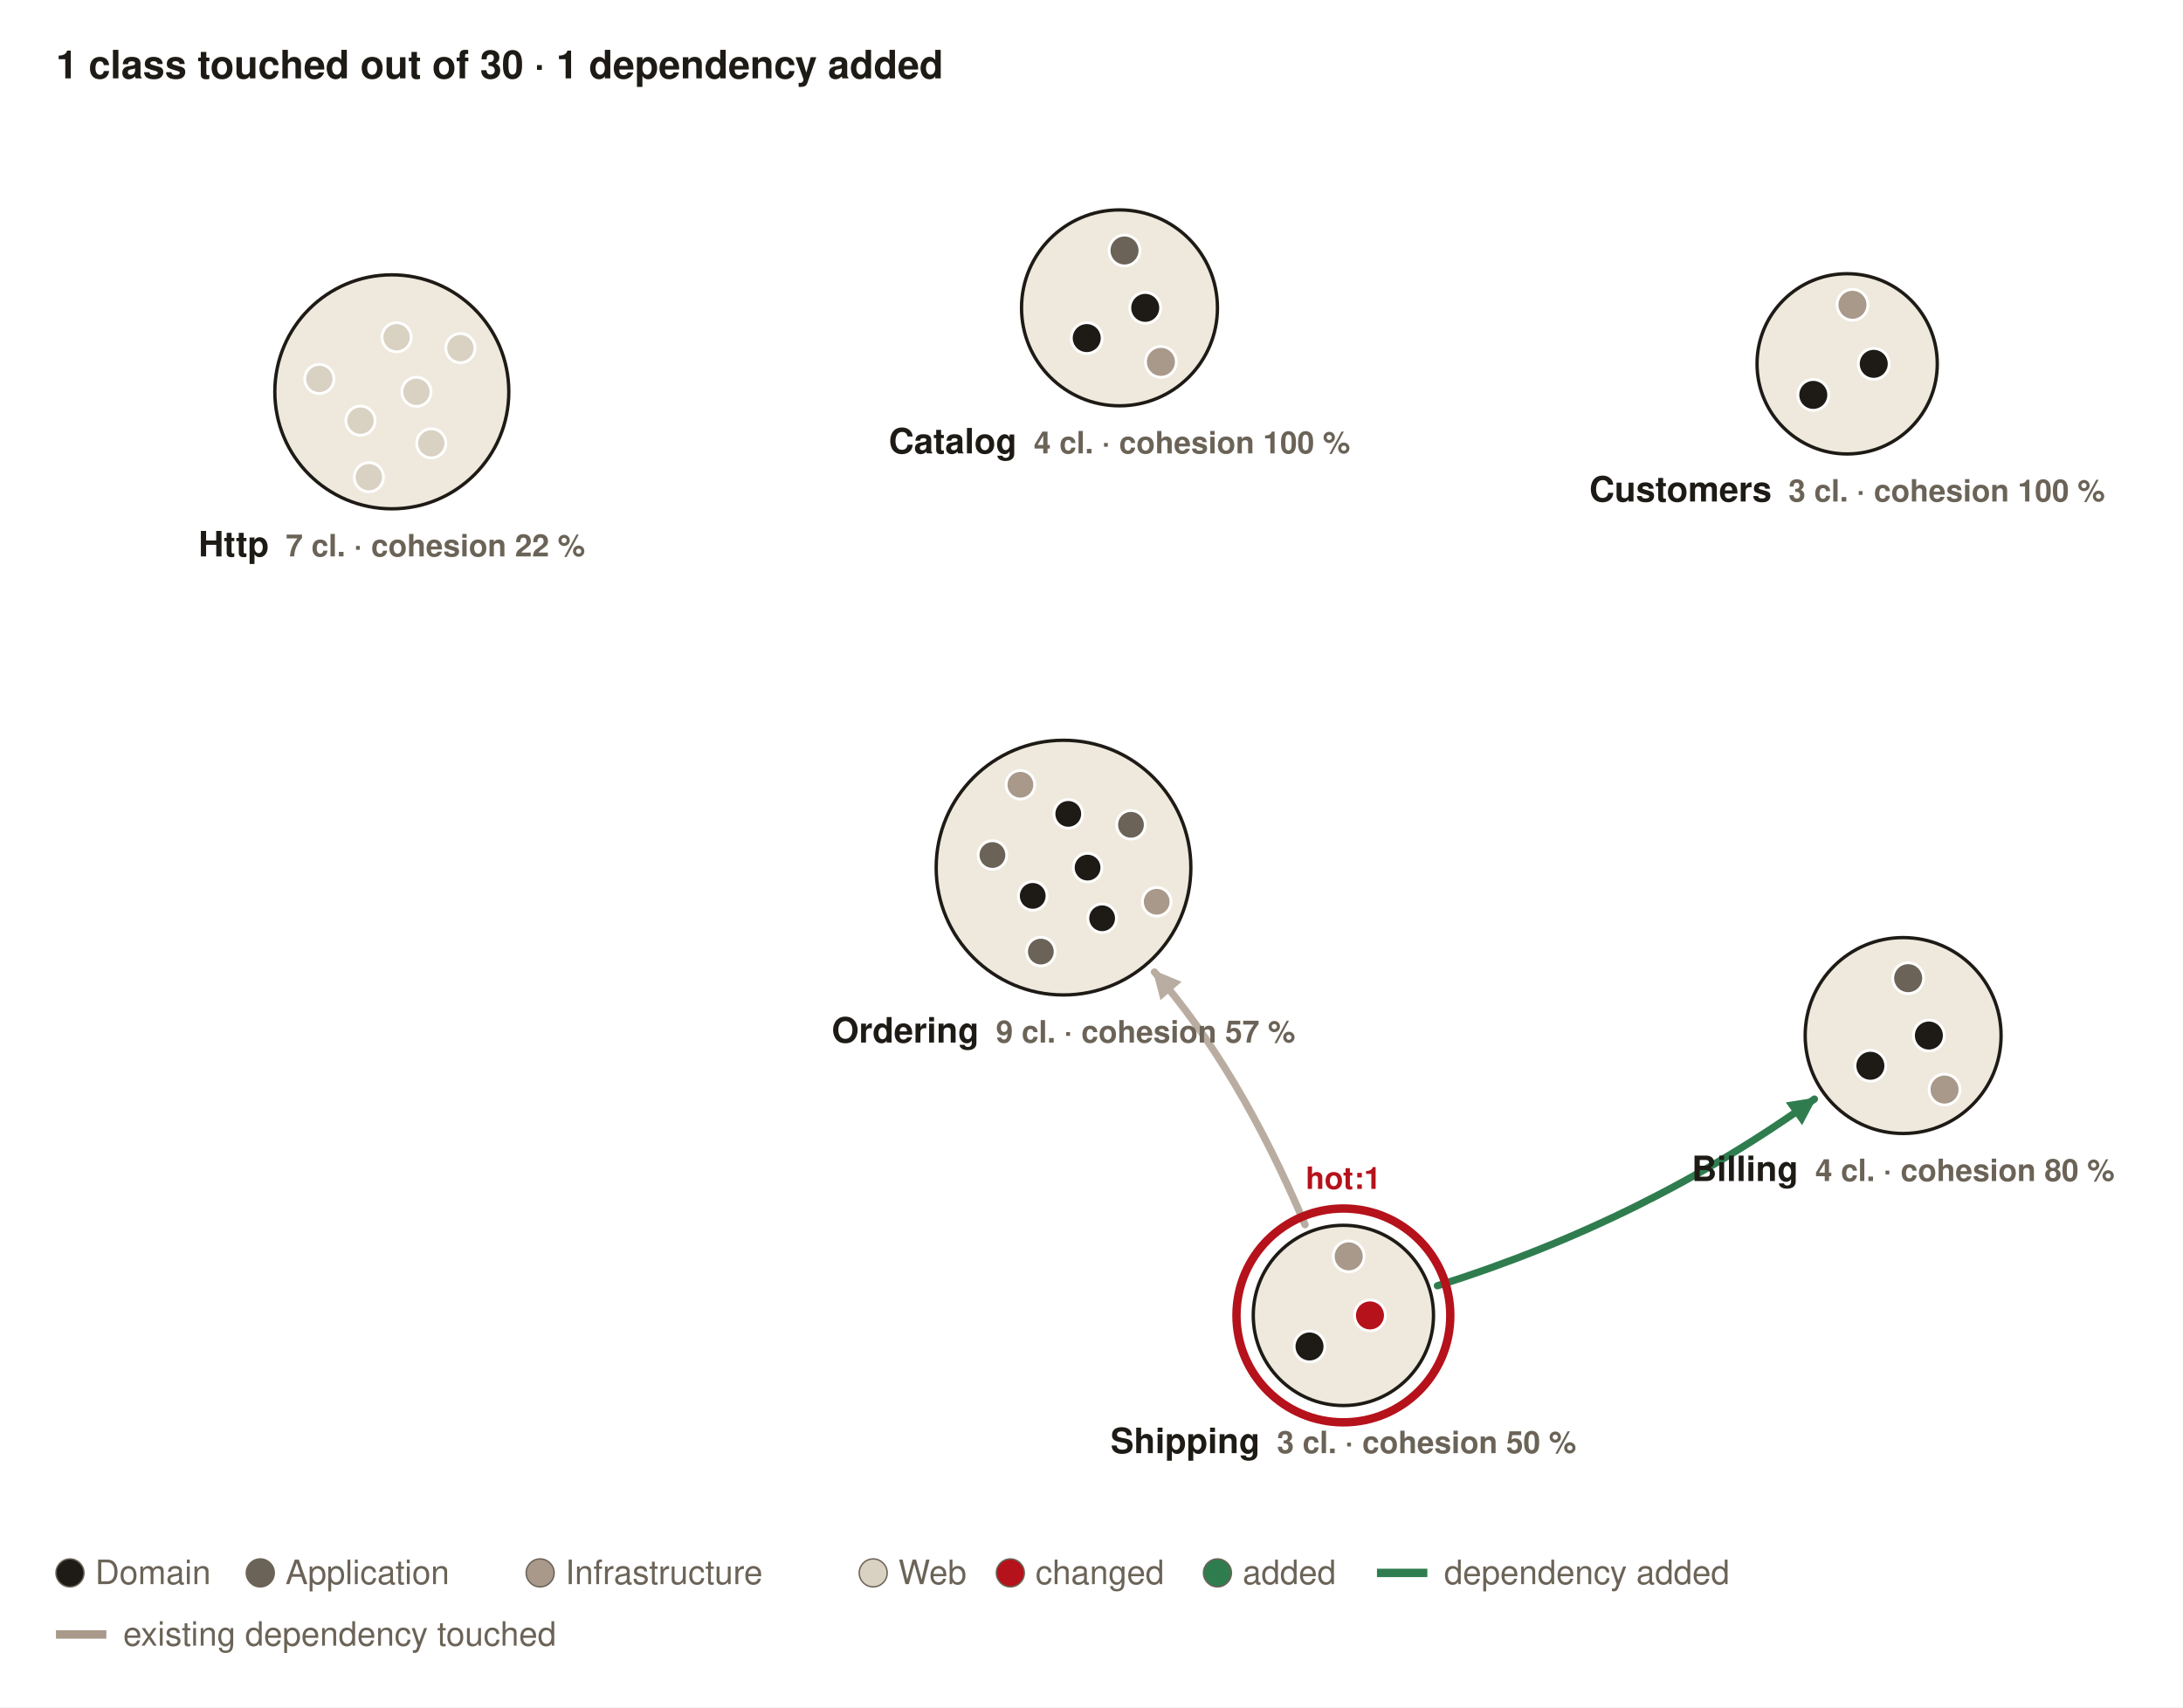
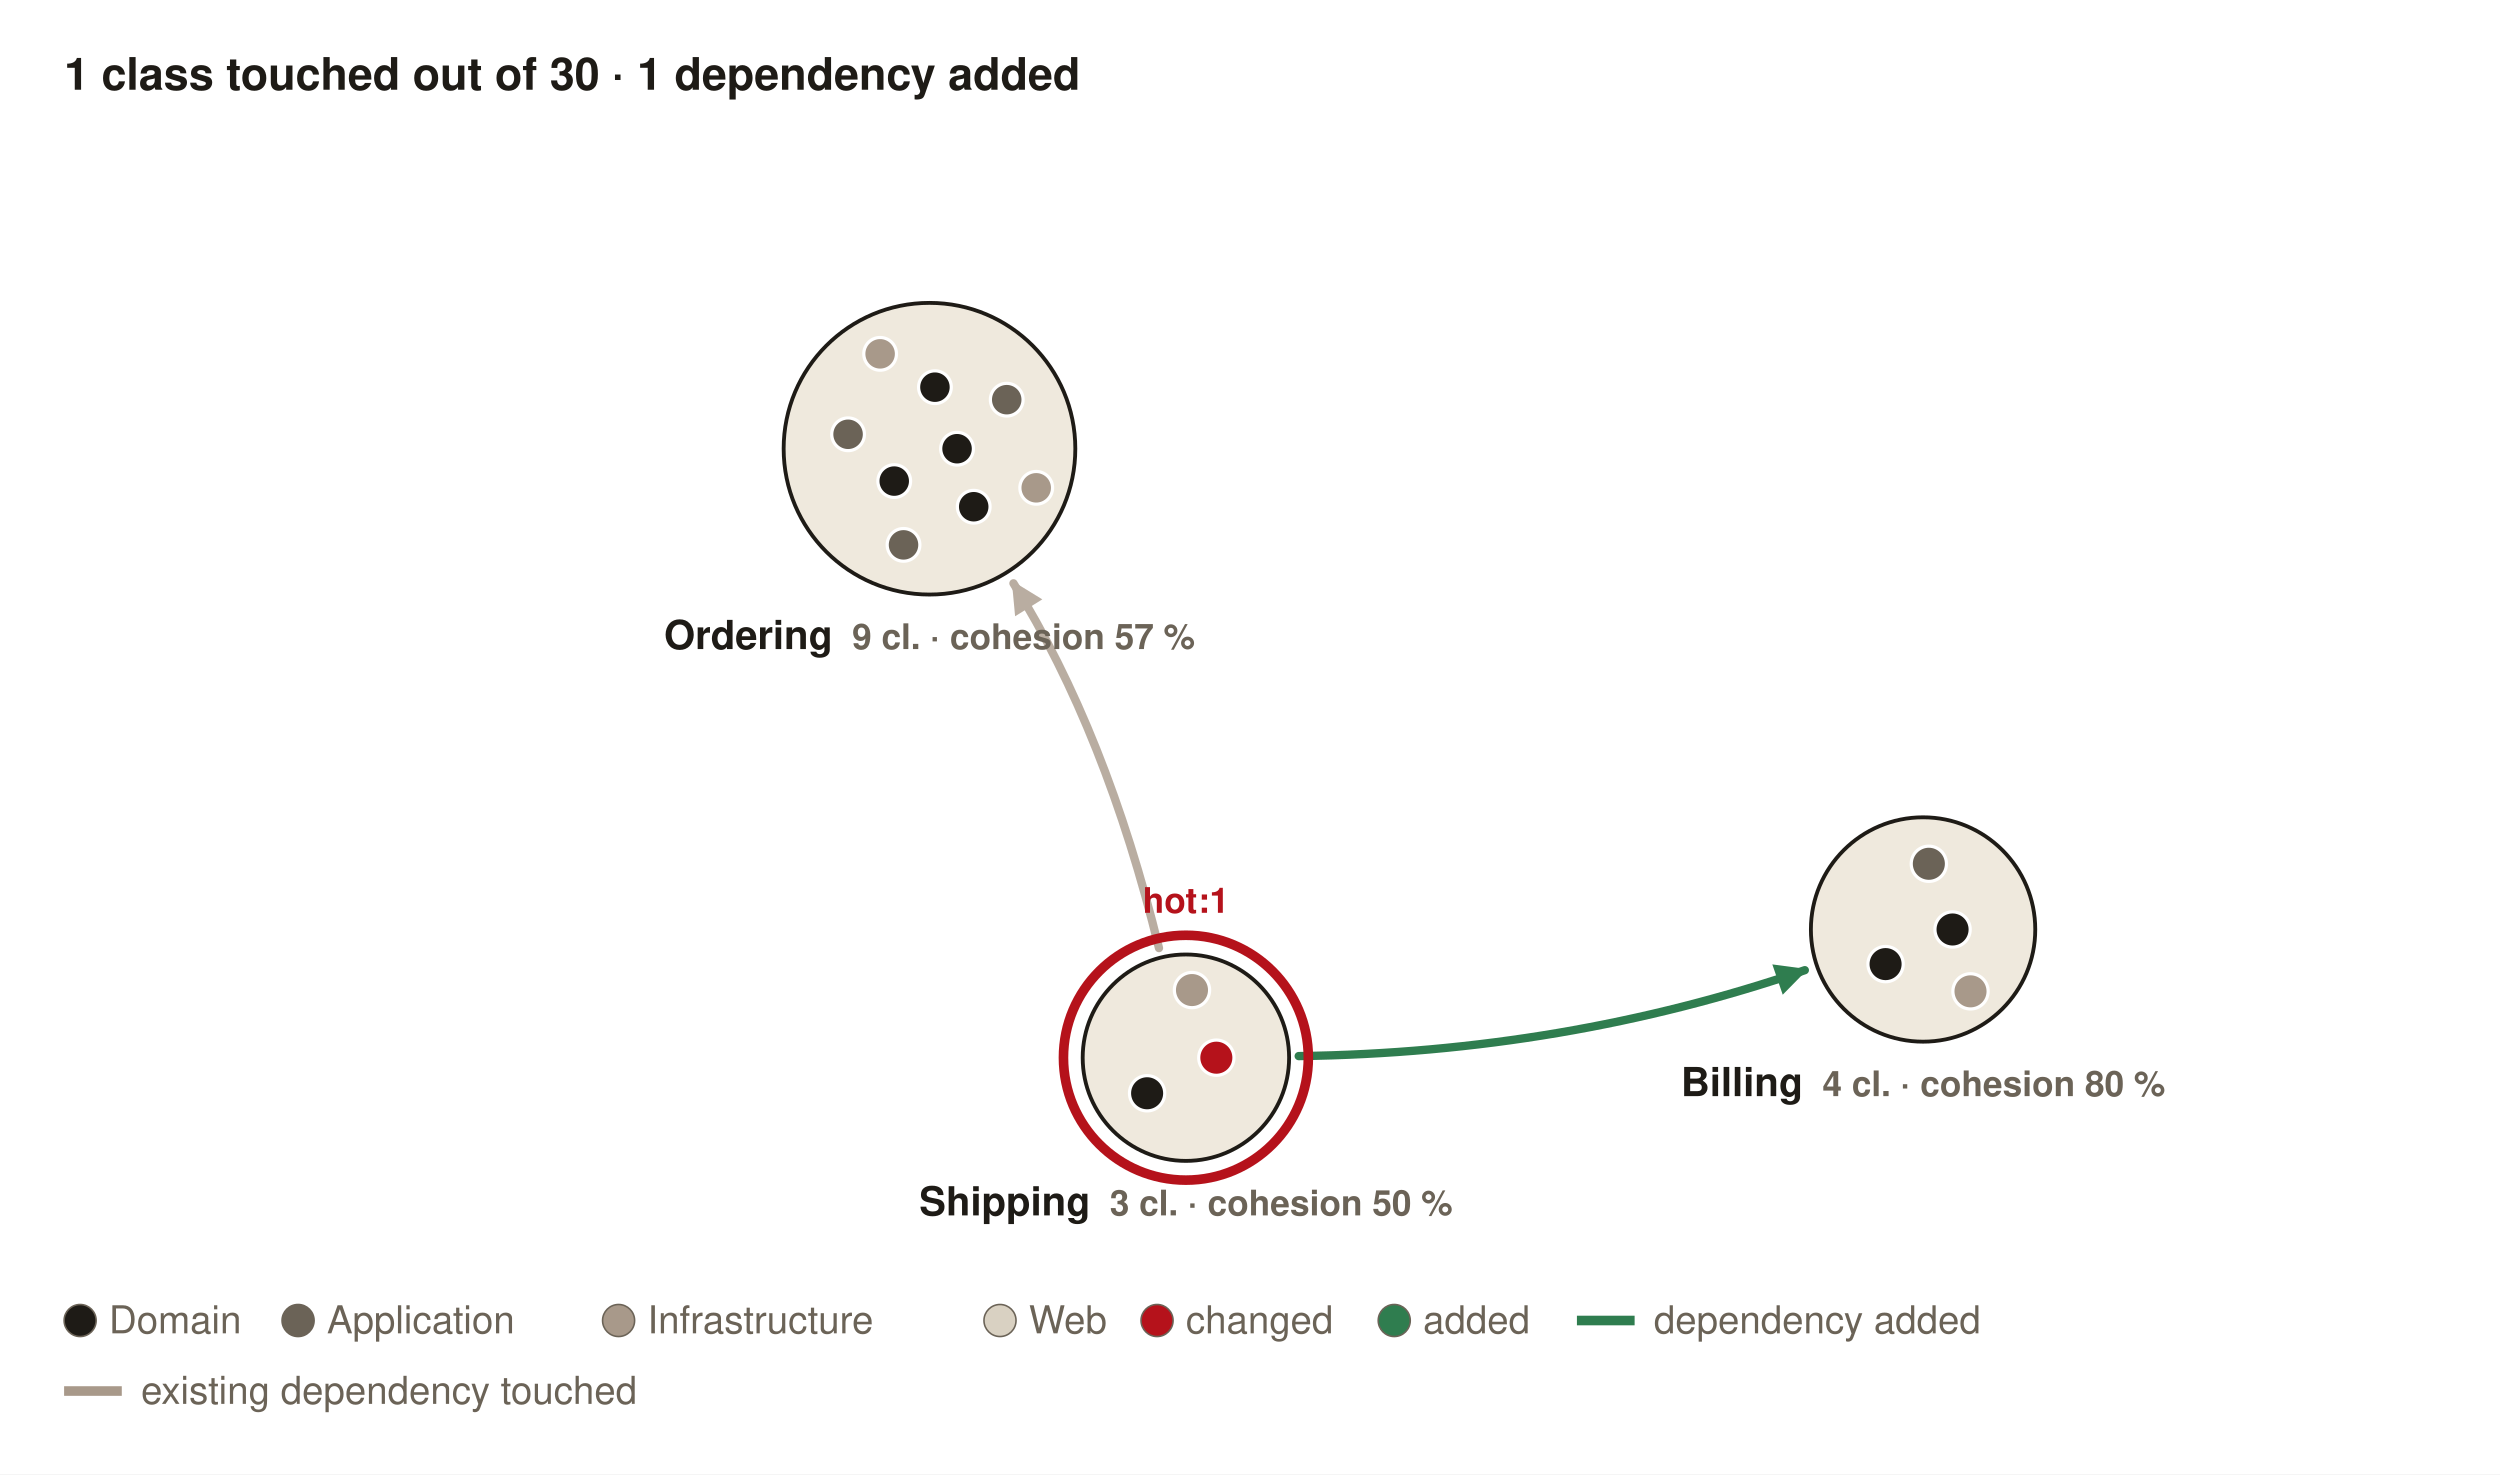
- <svg xmlns="http://www.w3.org/2000/svg" viewBox="0 0 780 610" width="780" height="610" font-family="-apple-system, 'Segoe UI', Helvetica, Arial, sans-serif">
+ <svg xmlns="http://www.w3.org/2000/svg" viewBox="0 0 780 460" width="780" height="460" font-family="-apple-system, 'Segoe UI', Helvetica, Arial, sans-serif">
  <style>text{fill:#1e1b16}.sub{fill:#6b6357;font-size:11px}.hot{fill:#b5121b;font-size:11px;font-weight:600}.new{fill:#2f7d4f;font-size:11px;font-weight:600}.legend{fill:#6b6357;font-size:12px}</style>
  <defs>
    <marker id="arrow-edge" viewBox="0 0 10 10" refX="9" refY="5" markerUnits="userSpaceOnUse" markerWidth="10" markerHeight="10" orient="auto-start-reverse">
      <path d="M0 0 L10 5 L0 10 z" fill="#a8998a" />
    </marker>
    <marker id="arrow-added" viewBox="0 0 10 10" refX="9" refY="5" markerUnits="userSpaceOnUse" markerWidth="10" markerHeight="10" orient="auto-start-reverse">
      <path d="M0 0 L10 5 L0 10 z" fill="#2f7d4f" />
    </marker>
  </defs>
-   <rect width="780" height="610" fill="#ffffff" />
+   <rect width="780" height="460" fill="#ffffff" />
  <text x="20" y="28" font-size="14" font-weight="600">1 class touched out of 30 · 1 dependency added</text>
-   <path d="M513.6 459.4 Q588.0 436.0 648.3 392.7" fill="none" stroke="#2f7d4f" stroke-width="2.6" stroke-linecap="round" marker-end="url(#arrow-added)" />
-   <path d="M466.3 437.6 Q442.8 382.0 412.5 347.3" fill="none" stroke="#a8998a" stroke-width="2.6" stroke-linecap="round" opacity="0.8" marker-end="url(#arrow-edge)" />
-   <circle cx="680" cy="370" r="35.0" fill="#efe9dd" stroke="#1e1b16" stroke-width="1.2" />
-   <circle cx="689.2" cy="370.0" r="5.5" fill="#1e1b16" stroke="#ffffff" stroke-width="1" />
-   <circle cx="668.3" cy="380.8" r="5.5" fill="#1e1b16" stroke="#ffffff" stroke-width="1" />
-   <circle cx="681.8" cy="349.5" r="5.5" fill="#6b6357" stroke="#ffffff" stroke-width="1" />
-   <circle cx="694.8" cy="389.3" r="5.5" fill="#a8998a" stroke="#ffffff" stroke-width="1" />
-   <text x="680" y="422.0" text-anchor="middle" font-size="12.5" font-weight="600">Billing<tspan dx="6" class="sub">4 cl. · cohesion 80 %</tspan>
+   <path d="M405.2 329.5 Q488.2 328.4 563.1 302.7" fill="none" stroke="#2f7d4f" stroke-width="2.6" stroke-linecap="round" marker-end="url(#arrow-added)" />
+   <path d="M361.6 295.8 Q345.2 228.6 316.2 182.0" fill="none" stroke="#a8998a" stroke-width="2.6" stroke-linecap="round" opacity="0.8" marker-end="url(#arrow-edge)" />
+   <circle cx="600" cy="290" r="35.0" fill="#efe9dd" stroke="#1e1b16" stroke-width="1.2" />
+   <circle cx="609.2" cy="290.0" r="5.5" fill="#1e1b16" stroke="#ffffff" stroke-width="1" />
+   <circle cx="588.3" cy="300.8" r="5.5" fill="#1e1b16" stroke="#ffffff" stroke-width="1" />
+   <circle cx="601.8" cy="269.5" r="5.5" fill="#6b6357" stroke="#ffffff" stroke-width="1" />
+   <circle cx="614.8" cy="309.3" r="5.5" fill="#a8998a" stroke="#ffffff" stroke-width="1" />
+   <text x="600" y="342.0" text-anchor="middle" font-size="12.5" font-weight="600">Billing<tspan dx="6" class="sub">4 cl. · cohesion 80 %</tspan>
  </text>
-   <circle cx="400" cy="110" r="35.0" fill="#efe9dd" stroke="#1e1b16" stroke-width="1.2" />
-   <circle cx="409.2" cy="110.0" r="5.5" fill="#1e1b16" stroke="#ffffff" stroke-width="1" />
-   <circle cx="388.3" cy="120.8" r="5.5" fill="#1e1b16" stroke="#ffffff" stroke-width="1" />
-   <circle cx="401.8" cy="89.5" r="5.5" fill="#6b6357" stroke="#ffffff" stroke-width="1" />
-   <circle cx="414.8" cy="129.3" r="5.5" fill="#a8998a" stroke="#ffffff" stroke-width="1" />
-   <text x="400" y="162.0" text-anchor="middle" font-size="12.5" font-weight="600">Catalog<tspan dx="6" class="sub">4 cl. · cohesion 100 %</tspan>
+   <circle cx="290" cy="140" r="45.5" fill="#efe9dd" stroke="#1e1b16" stroke-width="1.2" />
+   <circle cx="298.6" cy="140.0" r="5.1" fill="#1e1b16" stroke="#ffffff" stroke-width="1" />
+   <circle cx="279.0" cy="150.1" r="5.1" fill="#1e1b16" stroke="#ffffff" stroke-width="1" />
+   <circle cx="291.7" cy="120.8" r="5.1" fill="#1e1b16" stroke="#ffffff" stroke-width="1" />
+   <circle cx="303.8" cy="158.1" r="5.1" fill="#1e1b16" stroke="#ffffff" stroke-width="1" />
+   <circle cx="264.6" cy="135.5" r="5.1" fill="#6b6357" stroke="#ffffff" stroke-width="1" />
+   <circle cx="314.1" cy="124.7" r="5.1" fill="#6b6357" stroke="#ffffff" stroke-width="1" />
+   <circle cx="281.9" cy="170.0" r="5.1" fill="#6b6357" stroke="#ffffff" stroke-width="1" />
+   <circle cx="274.6" cy="110.4" r="5.1" fill="#a8998a" stroke="#ffffff" stroke-width="1" />
+   <circle cx="323.3" cy="152.2" r="5.1" fill="#a8998a" stroke="#ffffff" stroke-width="1" />
+   <text x="290" y="202.5" text-anchor="middle" font-size="12.5" font-weight="600">Ordering<tspan dx="6" class="sub">9 cl. · cohesion 57 %</tspan>
  </text>
-   <circle cx="660" cy="130" r="32.2" fill="#efe9dd" stroke="#1e1b16" stroke-width="1.2" />
-   <circle cx="669.5" cy="130.0" r="5.5" fill="#1e1b16" stroke="#ffffff" stroke-width="1" />
-   <circle cx="647.9" cy="141.1" r="5.5" fill="#1e1b16" stroke="#ffffff" stroke-width="1" />
-   <circle cx="661.9" cy="108.9" r="5.5" fill="#a8998a" stroke="#ffffff" stroke-width="1" />
-   <text x="660" y="179.2" text-anchor="middle" font-size="12.5" font-weight="600">Customers<tspan dx="6" class="sub">3 cl. · cohesion 100 %</tspan>
+   <circle cx="370" cy="330" r="38.2" fill="none" stroke="#b5121b" stroke-width="3" />
+   <text x="370" y="284.8" text-anchor="middle" class="hot">hot:1</text>
+   <circle cx="370" cy="330" r="32.2" fill="#efe9dd" stroke="#1e1b16" stroke-width="1.2" />
+   <circle cx="379.5" cy="330.0" r="5.5" fill="#b5121b" stroke="#ffffff" stroke-width="1" />
+   <circle cx="357.9" cy="341.1" r="5.5" fill="#1e1b16" stroke="#ffffff" stroke-width="1" />
+   <circle cx="371.9" cy="308.9" r="5.5" fill="#a8998a" stroke="#ffffff" stroke-width="1" />
+   <text x="370" y="379.2" text-anchor="middle" font-size="12.5" font-weight="600">Shipping<tspan dx="6" class="sub">3 cl. · cohesion 50 %</tspan>
  </text>
-   <circle cx="140" cy="140" r="41.8" fill="#efe9dd" stroke="#1e1b16" stroke-width="1.2" />
-   <circle cx="148.8" cy="140.0" r="5.2" fill="#d9d1c2" stroke="#ffffff" stroke-width="1" />
-   <circle cx="128.8" cy="150.3" r="5.2" fill="#d9d1c2" stroke="#ffffff" stroke-width="1" />
-   <circle cx="141.7" cy="120.5" r="5.2" fill="#d9d1c2" stroke="#ffffff" stroke-width="1" />
-   <circle cx="154.1" cy="158.4" r="5.2" fill="#d9d1c2" stroke="#ffffff" stroke-width="1" />
-   <circle cx="114.1" cy="135.4" r="5.2" fill="#d9d1c2" stroke="#ffffff" stroke-width="1" />
-   <circle cx="164.5" cy="124.4" r="5.2" fill="#d9d1c2" stroke="#ffffff" stroke-width="1" />
-   <circle cx="131.8" cy="170.5" r="5.2" fill="#d9d1c2" stroke="#ffffff" stroke-width="1" />
-   <text x="140" y="198.8" text-anchor="middle" font-size="12.5" font-weight="600">Http<tspan dx="6" class="sub">7 cl. · cohesion 22 %</tspan>
-   </text>
-   <circle cx="380" cy="310" r="45.5" fill="#efe9dd" stroke="#1e1b16" stroke-width="1.2" />
-   <circle cx="388.6" cy="310.0" r="5.1" fill="#1e1b16" stroke="#ffffff" stroke-width="1" />
-   <circle cx="369.0" cy="320.1" r="5.1" fill="#1e1b16" stroke="#ffffff" stroke-width="1" />
-   <circle cx="381.7" cy="290.8" r="5.1" fill="#1e1b16" stroke="#ffffff" stroke-width="1" />
-   <circle cx="393.8" cy="328.1" r="5.1" fill="#1e1b16" stroke="#ffffff" stroke-width="1" />
-   <circle cx="354.6" cy="305.5" r="5.1" fill="#6b6357" stroke="#ffffff" stroke-width="1" />
-   <circle cx="404.1" cy="294.7" r="5.1" fill="#6b6357" stroke="#ffffff" stroke-width="1" />
-   <circle cx="371.9" cy="340.0" r="5.1" fill="#6b6357" stroke="#ffffff" stroke-width="1" />
-   <circle cx="364.6" cy="280.4" r="5.1" fill="#a8998a" stroke="#ffffff" stroke-width="1" />
-   <circle cx="413.3" cy="322.2" r="5.1" fill="#a8998a" stroke="#ffffff" stroke-width="1" />
-   <text x="380" y="372.5" text-anchor="middle" font-size="12.5" font-weight="600">Ordering<tspan dx="6" class="sub">9 cl. · cohesion 57 %</tspan>
-   </text>
-   <circle cx="480" cy="470" r="38.2" fill="none" stroke="#b5121b" stroke-width="3" />
-   <text x="480" y="424.8" text-anchor="middle" class="hot">hot:1</text>
-   <circle cx="480" cy="470" r="32.2" fill="#efe9dd" stroke="#1e1b16" stroke-width="1.2" />
-   <circle cx="489.5" cy="470.0" r="5.5" fill="#b5121b" stroke="#ffffff" stroke-width="1" />
-   <circle cx="467.9" cy="481.1" r="5.5" fill="#1e1b16" stroke="#ffffff" stroke-width="1" />
-   <circle cx="481.9" cy="448.9" r="5.5" fill="#a8998a" stroke="#ffffff" stroke-width="1" />
-   <text x="480" y="519.2" text-anchor="middle" font-size="12.5" font-weight="600">Shipping<tspan dx="6" class="sub">3 cl. · cohesion 50 %</tspan>
-   </text>
-   <circle cx="25" cy="562" r="5" fill="#1e1b16" stroke="#6b6357" stroke-width="0.5" />
-   <text x="34" y="566" class="legend">Domain</text>
-   <circle cx="93" cy="562" r="5" fill="#6b6357" stroke="#6b6357" stroke-width="0.5" />
-   <text x="102" y="566" class="legend">Application</text>
-   <circle cx="193" cy="562" r="5" fill="#a8998a" stroke="#6b6357" stroke-width="0.5" />
-   <text x="202" y="566" class="legend">Infrastructure</text>
-   <circle cx="312" cy="562" r="5" fill="#d9d1c2" stroke="#6b6357" stroke-width="0.5" />
-   <text x="321" y="566" class="legend">Web</text>
-   <circle cx="361" cy="562" r="5" fill="#b5121b" stroke="#6b6357" stroke-width="0.5" />
-   <text x="370" y="566" class="legend">changed</text>
-   <circle cx="435" cy="562" r="5" fill="#2f7d4f" stroke="#6b6357" stroke-width="0.5" />
-   <text x="444" y="566" class="legend">added</text>
-   <line x1="492" y1="562" x2="510" y2="562" stroke="#2f7d4f" stroke-width="3" />
-   <text x="516" y="566" class="legend">dependency added</text>
-   <line x1="20" y1="584" x2="38" y2="584" stroke="#a8998a" stroke-width="3" />
-   <text x="44" y="588" class="legend">existing dependency touched</text>
+   <g transform="translate(0 -150)">
+     <circle cx="25" cy="562" r="5" fill="#1e1b16" stroke="#6b6357" stroke-width="0.5" />
+     <text x="34" y="566" class="legend">Domain</text>
+     <circle cx="93" cy="562" r="5" fill="#6b6357" stroke="#6b6357" stroke-width="0.5" />
+     <text x="102" y="566" class="legend">Application</text>
+     <circle cx="193" cy="562" r="5" fill="#a8998a" stroke="#6b6357" stroke-width="0.5" />
+     <text x="202" y="566" class="legend">Infrastructure</text>
+     <circle cx="312" cy="562" r="5" fill="#d9d1c2" stroke="#6b6357" stroke-width="0.5" />
+     <text x="321" y="566" class="legend">Web</text>
+     <circle cx="361" cy="562" r="5" fill="#b5121b" stroke="#6b6357" stroke-width="0.5" />
+     <text x="370" y="566" class="legend">changed</text>
+     <circle cx="435" cy="562" r="5" fill="#2f7d4f" stroke="#6b6357" stroke-width="0.5" />
+     <text x="444" y="566" class="legend">added</text>
+     <line x1="492" y1="562" x2="510" y2="562" stroke="#2f7d4f" stroke-width="3" />
+     <text x="516" y="566" class="legend">dependency added</text>
+     <line x1="20" y1="584" x2="38" y2="584" stroke="#a8998a" stroke-width="3" />
+     <text x="44" y="588" class="legend">existing dependency touched</text>
+   </g>
</svg>
